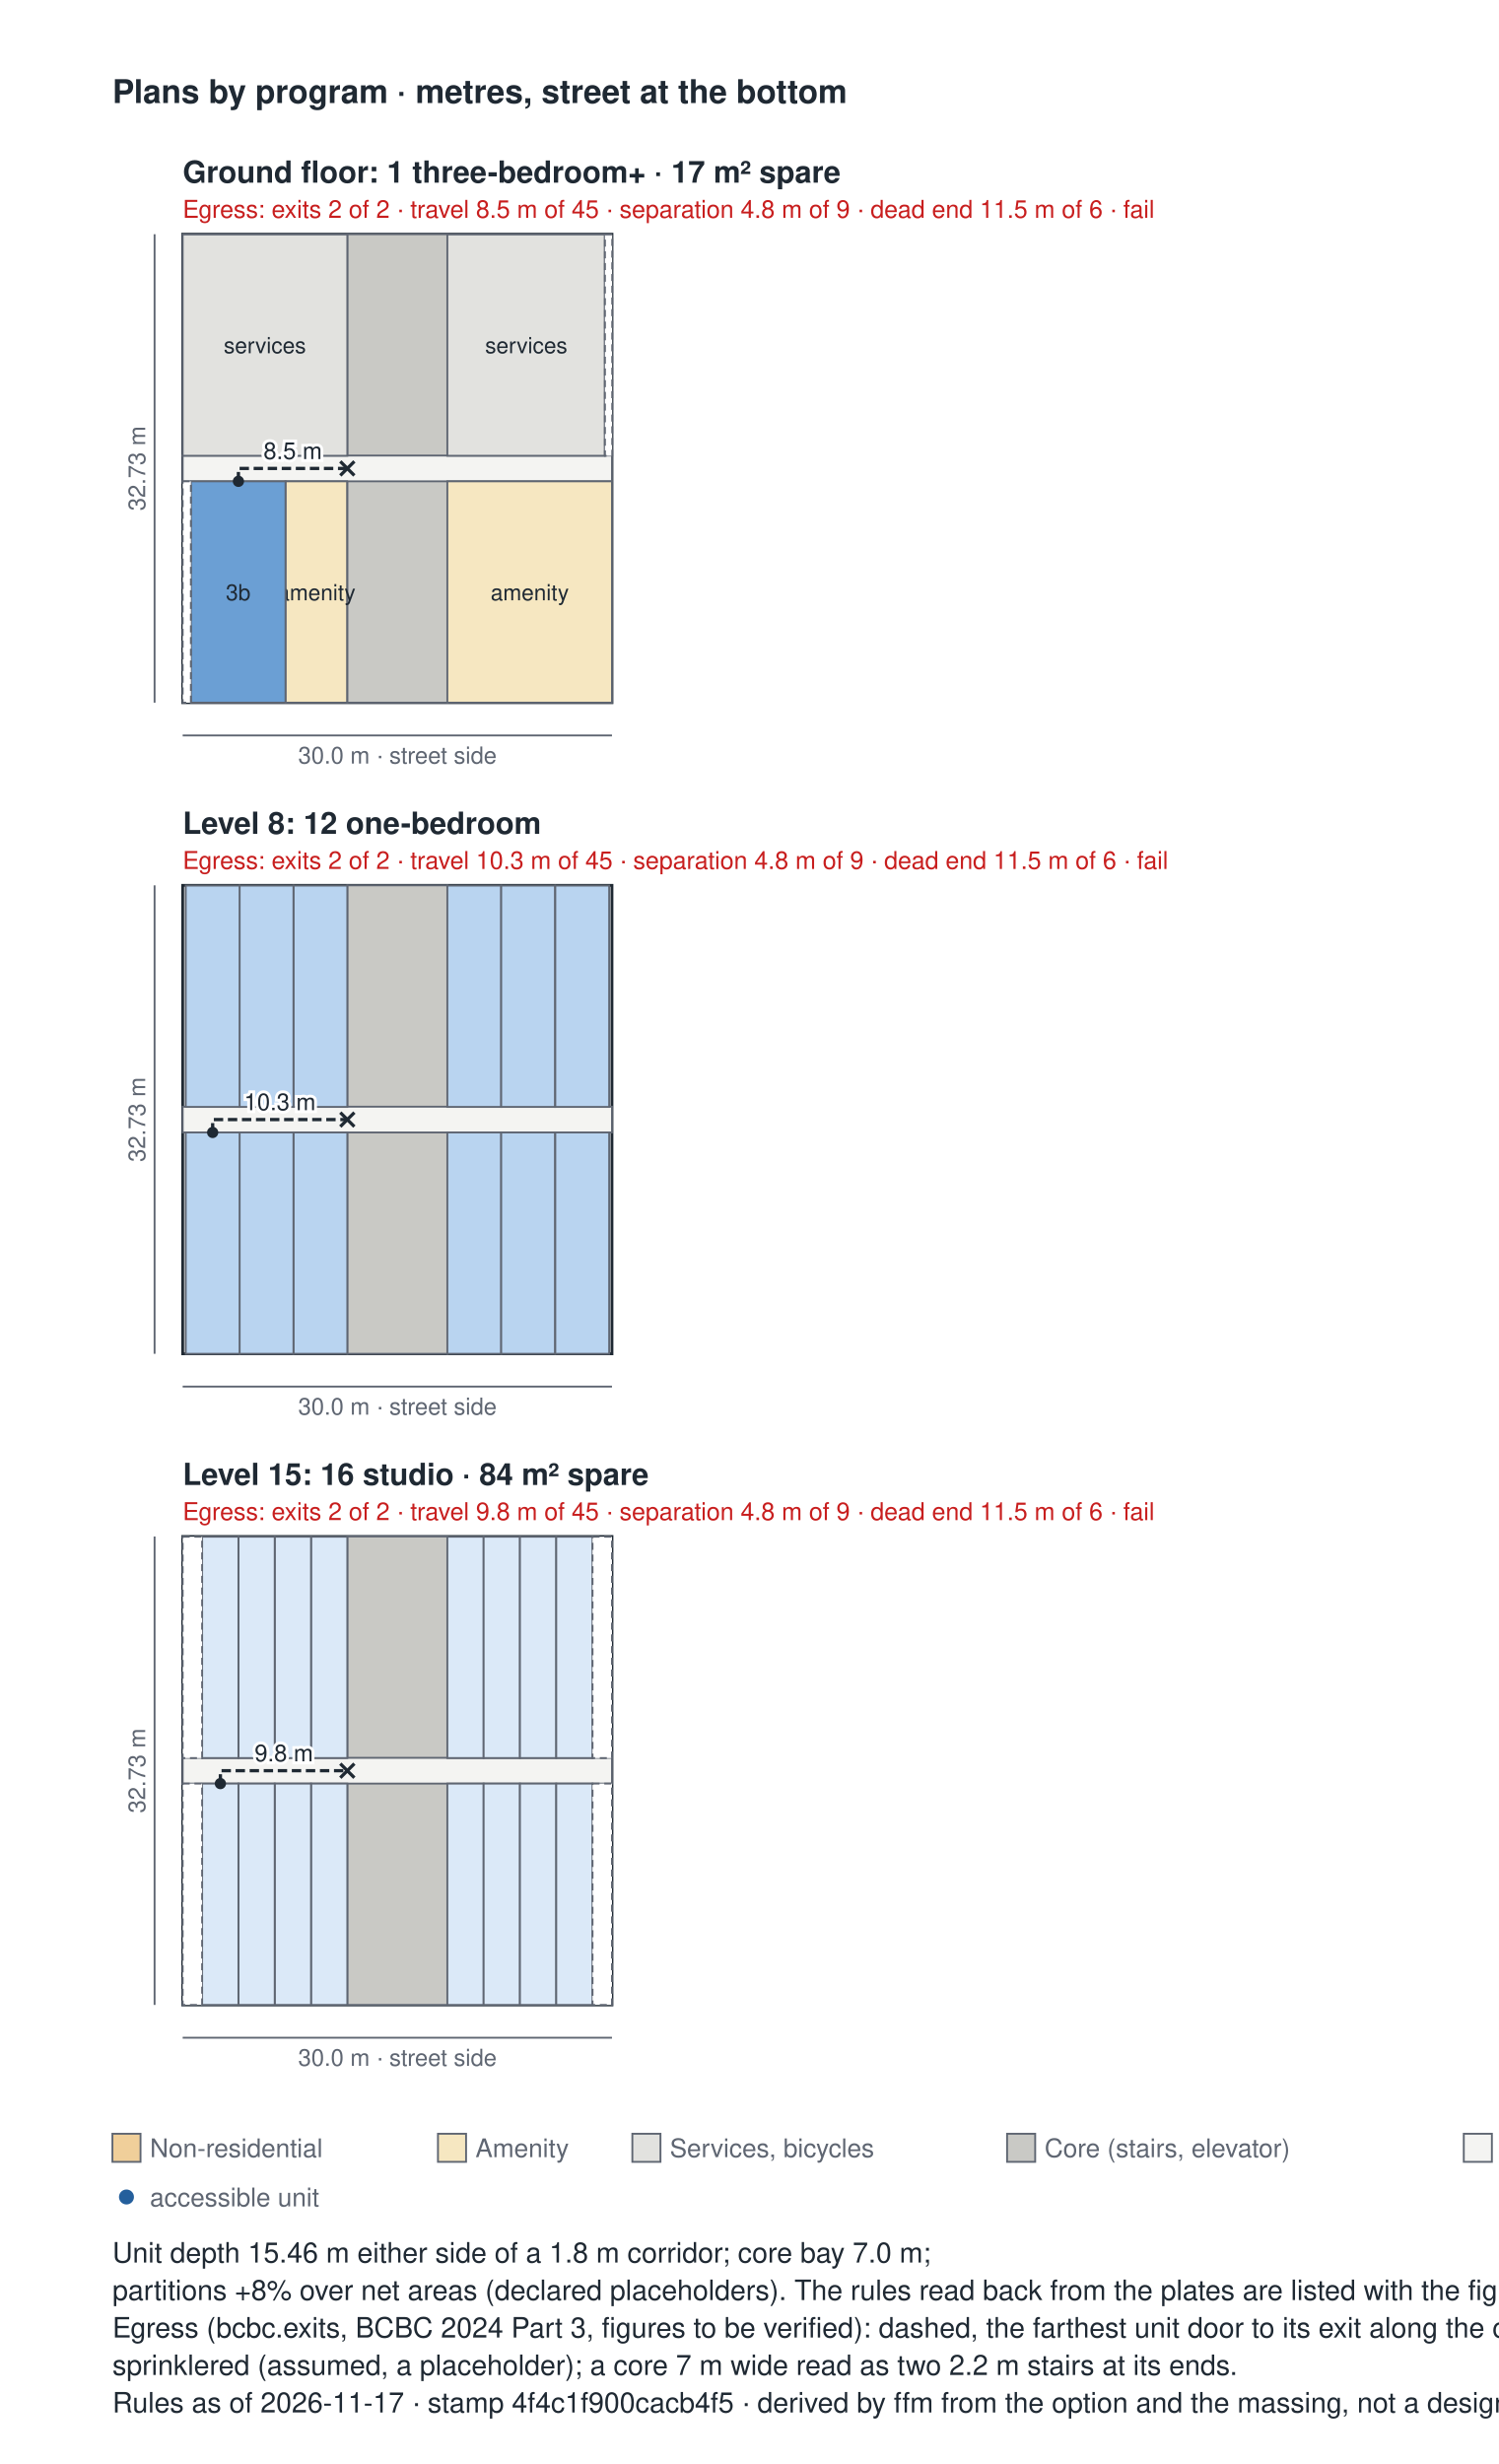
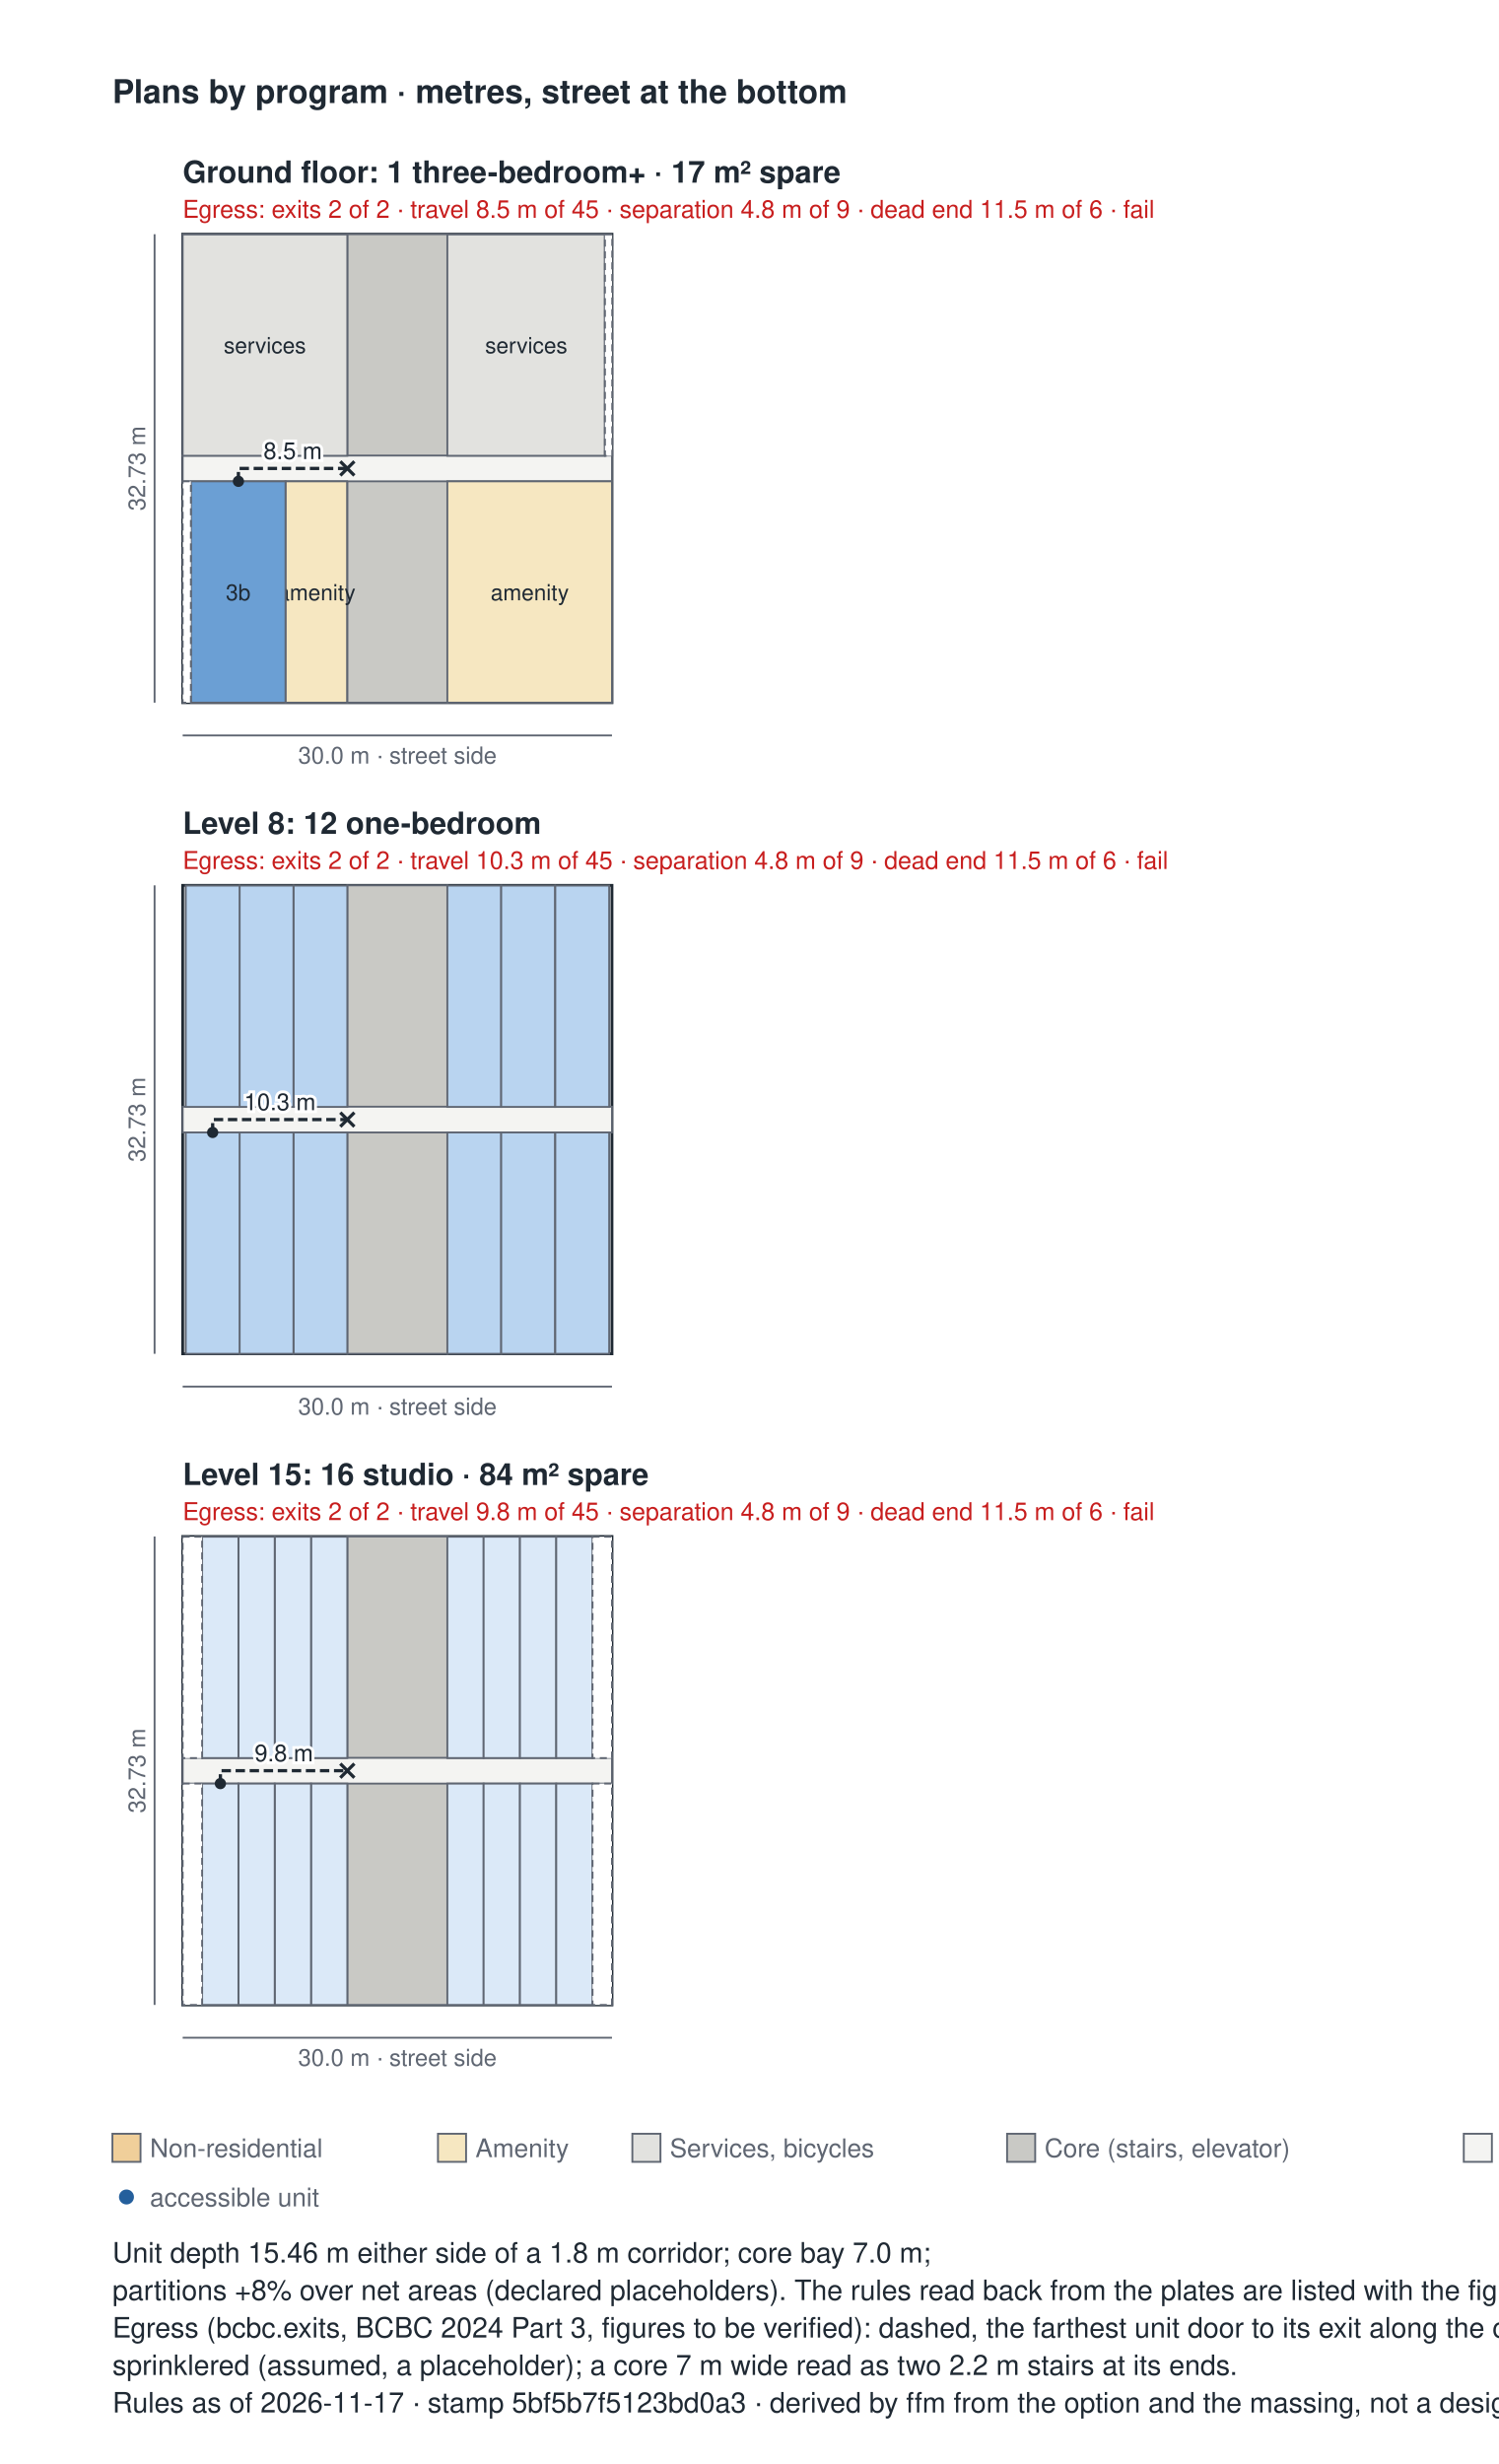
<svg xmlns="http://www.w3.org/2000/svg" width="640" height="1052" viewBox="0 0 640 1052" font-family="IBM Plex Sans, Helvetica, Arial, sans-serif" font-size="12" fill="#1f2933" role="img" aria-label="Floor plans by program">
  <rect width="100%" height="100%" fill="#ffffff" />
  <text x="48" y="44" font-size="14" font-weight="600">Plans by program · metres, street at the bottom</text>
  <text x="78.0" y="78.0" font-size="13" font-weight="600">Ground floor: 1 three-bedroom+ · 17 m² spare</text>
  <text x="78.0" y="93.0" font-size="10.5" fill="#c81e1e">Egress: exits 2 of 2 · travel 8.5 m of 45 · separation 4.8 m of 9 · dead end 11.5 m of 6 · fail</text>
  <rect x="78.0" y="100.0" width="183.3" height="200.0" fill="#f4f4f2" stroke="#1f2933" stroke-width="1.2" />
  <rect x="148.3" y="100.0" width="42.8" height="200.0" fill="#c9c9c5" stroke="#5f6672" stroke-width="0.8" />
  <text x="169.7" y="203.5" font-size="9.5" text-anchor="middle" fill="#1f2933">core</text>
  <rect x="78.0" y="194.5" width="183.3" height="11.0" fill="#f4f4f2" stroke="#5f6672" stroke-width="0.8" />
  <rect x="191.0" y="205.5" width="70.3" height="94.5" fill="#f6e7c1" stroke="#5f6672" stroke-width="0.8" />
  <text x="226.2" y="256.3" font-size="9.5" text-anchor="middle" fill="#1f2933">amenity</text>
  <rect x="121.9" y="205.5" width="26.3" height="94.5" fill="#f6e7c1" stroke="#5f6672" stroke-width="0.8" />
  <text x="135.1" y="256.3" font-size="9.5" text-anchor="middle" fill="#1f2933">amenity</text>
  <rect x="78.0" y="100.1" width="70.3" height="94.5" fill="#e2e2df" stroke="#5f6672" stroke-width="0.8" />
  <text x="113.1" y="150.8" font-size="9.5" text-anchor="middle" fill="#1f2933">services</text>
  <rect x="191.0" y="100.1" width="67.2" height="94.5" fill="#e2e2df" stroke="#5f6672" stroke-width="0.8" />
  <text x="224.7" y="150.8" font-size="9.5" text-anchor="middle" fill="#1f2933">services</text>
  <rect x="81.5" y="205.5" width="40.4" height="94.5" fill="#6b9fd4" stroke="#5f6672" stroke-width="0.8" />
  <text x="101.7" y="256.3" font-size="9.5" text-anchor="middle" fill="#1f2933">3b</text>
  <rect x="78.0" y="205.5" width="3.5" height="94.5" fill="#ffffff" stroke="#5f6672" stroke-width="0.8" stroke-dasharray="3 2" />
  <rect x="258.3" y="100.1" width="3.1" height="94.5" fill="#ffffff" stroke="#5f6672" stroke-width="0.8" stroke-dasharray="3 2" />
  <polyline points="101.8,205.5 101.8,200.0 148.3,200.0" fill="none" stroke="#1f2933" stroke-width="1.4" stroke-dasharray="4 2" />
  <circle cx="101.8" cy="205.5" r="2.4" fill="#1f2933" />
  <path d="M 145.3 197.0 L 151.3 203.0 M 145.3 203.0 L 151.3 197.0" stroke="#1f2933" stroke-width="1.4" />
  <text x="125.0" y="196.0" font-size="10" text-anchor="middle" fill="#1f2933" stroke="#ffffff" stroke-width="2.5" paint-order="stroke">8.5 m</text>
  <line x1="78.0" y1="314.0" x2="261.3" y2="314.0" stroke="#5f6672" stroke-width="0.8" />
  <text x="169.7" y="326.0" font-size="10" text-anchor="middle" fill="#5f6672">30.0 m · street side</text>
  <line x1="66.0" y1="100.0" x2="66.0" y2="300.0" stroke="#5f6672" stroke-width="0.8" />
  <text x="62.0" y="200.0" font-size="10" text-anchor="middle" fill="#5f6672" transform="rotate(-90 62.0 200.0)">32.73 m</text>
  <text x="78.0" y="356.0" font-size="13" font-weight="600">Level 8: 12 one-bedroom</text>
  <text x="78.0" y="371.0" font-size="10.5" fill="#c81e1e">Egress: exits 2 of 2 · travel 10.3 m of 45 · separation 4.8 m of 9 · dead end 11.5 m of 6 · fail</text>
  <rect x="78.0" y="378.0" width="183.3" height="200.0" fill="#f4f4f2" stroke="#1f2933" stroke-width="1.2" />
  <rect x="148.3" y="378.0" width="42.8" height="200.0" fill="#c9c9c5" stroke="#5f6672" stroke-width="0.8" />
  <text x="169.7" y="481.5" font-size="9.5" text-anchor="middle" fill="#1f2933">core</text>
  <rect x="78.0" y="472.5" width="183.3" height="11.0" fill="#f4f4f2" stroke="#5f6672" stroke-width="0.8" />
  <rect x="125.3" y="483.5" width="23.0" height="94.5" fill="#b9d4f0" stroke="#5f6672" stroke-width="0.8" />
  <rect x="102.3" y="483.5" width="23.0" height="94.5" fill="#b9d4f0" stroke="#5f6672" stroke-width="0.8" />
  <rect x="79.3" y="483.5" width="23.0" height="94.5" fill="#b9d4f0" stroke="#5f6672" stroke-width="0.8" />
  <rect x="191.0" y="483.5" width="23.0" height="94.5" fill="#b9d4f0" stroke="#5f6672" stroke-width="0.8" />
  <rect x="214.0" y="483.5" width="23.0" height="94.5" fill="#b9d4f0" stroke="#5f6672" stroke-width="0.8" />
  <rect x="237.1" y="483.5" width="23.0" height="94.5" fill="#b9d4f0" stroke="#5f6672" stroke-width="0.8" />
  <rect x="125.3" y="378.1" width="23.0" height="94.5" fill="#b9d4f0" stroke="#5f6672" stroke-width="0.8" />
  <rect x="102.3" y="378.1" width="23.0" height="94.5" fill="#b9d4f0" stroke="#5f6672" stroke-width="0.8" />
  <rect x="79.3" y="378.1" width="23.0" height="94.5" fill="#b9d4f0" stroke="#5f6672" stroke-width="0.8" />
  <rect x="191.0" y="378.1" width="23.0" height="94.5" fill="#b9d4f0" stroke="#5f6672" stroke-width="0.8" />
  <rect x="214.0" y="378.1" width="23.0" height="94.5" fill="#b9d4f0" stroke="#5f6672" stroke-width="0.8" />
  <rect x="237.1" y="378.1" width="23.0" height="94.5" fill="#b9d4f0" stroke="#5f6672" stroke-width="0.8" />
  <polyline points="90.8,483.5 90.8,478.0 148.3,478.0" fill="none" stroke="#1f2933" stroke-width="1.4" stroke-dasharray="4 2" />
  <circle cx="90.8" cy="483.5" r="2.4" fill="#1f2933" />
  <path d="M 145.3 475.0 L 151.3 481.0 M 145.3 481.0 L 151.3 475.0" stroke="#1f2933" stroke-width="1.4" />
  <text x="119.5" y="474.0" font-size="10" text-anchor="middle" fill="#1f2933" stroke="#ffffff" stroke-width="2.5" paint-order="stroke">10.3 m</text>
  <line x1="78.0" y1="592.0" x2="261.3" y2="592.0" stroke="#5f6672" stroke-width="0.8" />
  <text x="169.7" y="604.0" font-size="10" text-anchor="middle" fill="#5f6672">30.0 m · street side</text>
  <line x1="66.0" y1="378.0" x2="66.0" y2="578.0" stroke="#5f6672" stroke-width="0.8" />
  <text x="62.0" y="478.0" font-size="10" text-anchor="middle" fill="#5f6672" transform="rotate(-90 62.0 478.0)">32.73 m</text>
  <text x="78.0" y="634.0" font-size="13" font-weight="600">Level 15: 16 studio · 84 m² spare</text>
  <text x="78.0" y="649.0" font-size="10.5" fill="#c81e1e">Egress: exits 2 of 2 · travel 9.8 m of 45 · separation 4.8 m of 9 · dead end 11.5 m of 6 · fail</text>
  <rect x="78.0" y="656.0" width="183.3" height="200.0" fill="#f4f4f2" stroke="#1f2933" stroke-width="1.2" />
  <rect x="148.3" y="656.0" width="42.8" height="200.0" fill="#c9c9c5" stroke="#5f6672" stroke-width="0.8" />
  <text x="169.7" y="759.5" font-size="9.5" text-anchor="middle" fill="#1f2933">core</text>
  <rect x="78.0" y="750.5" width="183.3" height="11.0" fill="#f4f4f2" stroke="#5f6672" stroke-width="0.8" />
  <rect x="132.8" y="761.5" width="15.5" height="94.5" fill="#dbe9f8" stroke="#5f6672" stroke-width="0.8" />
  <rect x="117.3" y="761.5" width="15.5" height="94.5" fill="#dbe9f8" stroke="#5f6672" stroke-width="0.8" />
  <rect x="101.8" y="761.5" width="15.5" height="94.5" fill="#dbe9f8" stroke="#5f6672" stroke-width="0.8" />
  <rect x="86.3" y="761.5" width="15.5" height="94.5" fill="#dbe9f8" stroke="#5f6672" stroke-width="0.8" />
  <rect x="191.0" y="761.5" width="15.5" height="94.5" fill="#dbe9f8" stroke="#5f6672" stroke-width="0.8" />
  <rect x="206.5" y="761.5" width="15.5" height="94.5" fill="#dbe9f8" stroke="#5f6672" stroke-width="0.8" />
  <rect x="222.0" y="761.5" width="15.5" height="94.5" fill="#dbe9f8" stroke="#5f6672" stroke-width="0.8" />
  <rect x="237.5" y="761.5" width="15.5" height="94.5" fill="#dbe9f8" stroke="#5f6672" stroke-width="0.8" />
  <rect x="132.8" y="656.1" width="15.5" height="94.5" fill="#dbe9f8" stroke="#5f6672" stroke-width="0.8" />
  <rect x="117.3" y="656.1" width="15.5" height="94.5" fill="#dbe9f8" stroke="#5f6672" stroke-width="0.8" />
  <rect x="101.8" y="656.1" width="15.5" height="94.5" fill="#dbe9f8" stroke="#5f6672" stroke-width="0.8" />
  <rect x="86.3" y="656.1" width="15.5" height="94.5" fill="#dbe9f8" stroke="#5f6672" stroke-width="0.8" />
  <rect x="191.0" y="656.1" width="15.5" height="94.5" fill="#dbe9f8" stroke="#5f6672" stroke-width="0.8" />
  <rect x="206.5" y="656.1" width="15.5" height="94.5" fill="#dbe9f8" stroke="#5f6672" stroke-width="0.8" />
  <rect x="222.0" y="656.1" width="15.5" height="94.5" fill="#dbe9f8" stroke="#5f6672" stroke-width="0.8" />
  <rect x="237.5" y="656.1" width="15.5" height="94.5" fill="#dbe9f8" stroke="#5f6672" stroke-width="0.8" />
  <rect x="78.0" y="761.5" width="8.3" height="94.5" fill="#ffffff" stroke="#5f6672" stroke-width="0.8" stroke-dasharray="3 2" />
  <rect x="253.0" y="761.5" width="8.3" height="94.5" fill="#ffffff" stroke="#5f6672" stroke-width="0.8" stroke-dasharray="3 2" />
  <rect x="78.0" y="656.1" width="8.3" height="94.5" fill="#ffffff" stroke="#5f6672" stroke-width="0.8" stroke-dasharray="3 2" />
  <rect x="253.0" y="656.1" width="8.3" height="94.5" fill="#ffffff" stroke="#5f6672" stroke-width="0.8" stroke-dasharray="3 2" />
  <polyline points="94.1,761.5 94.1,756.0 148.3,756.0" fill="none" stroke="#1f2933" stroke-width="1.4" stroke-dasharray="4 2" />
  <circle cx="94.1" cy="761.5" r="2.4" fill="#1f2933" />
  <path d="M 145.3 753.0 L 151.3 759.0 M 145.3 759.0 L 151.3 753.0" stroke="#1f2933" stroke-width="1.4" />
  <text x="121.2" y="752.0" font-size="10" text-anchor="middle" fill="#1f2933" stroke="#ffffff" stroke-width="2.5" paint-order="stroke">9.8 m</text>
  <line x1="78.0" y1="870.0" x2="261.3" y2="870.0" stroke="#5f6672" stroke-width="0.8" />
  <text x="169.7" y="882.0" font-size="10" text-anchor="middle" fill="#5f6672">30.0 m · street side</text>
  <line x1="66.0" y1="656.0" x2="66.0" y2="856.0" stroke="#5f6672" stroke-width="0.8" />
  <text x="62.0" y="756.0" font-size="10" text-anchor="middle" fill="#5f6672" transform="rotate(-90 62.0 756.0)">32.73 m</text>
  <rect x="48.0" y="911.0" width="12" height="12" fill="#f0cf9a" stroke="#5f6672" stroke-width="0.8" />
  <text x="64.0" y="921.0" fill="#5f6672" font-size="11">Non-residential</text>
  <rect x="187.0" y="911.0" width="12" height="12" fill="#f6e7c1" stroke="#5f6672" stroke-width="0.8" />
  <text x="203.0" y="921.0" fill="#5f6672" font-size="11">Amenity</text>
  <rect x="270.0" y="911.0" width="12" height="12" fill="#e2e2df" stroke="#5f6672" stroke-width="0.8" />
  <text x="286.0" y="921.0" fill="#5f6672" font-size="11">Services, bicycles</text>
  <rect x="430.0" y="911.0" width="12" height="12" fill="#c9c9c5" stroke="#5f6672" stroke-width="0.8" />
  <text x="446.0" y="921.0" fill="#5f6672" font-size="11">Core (stairs, elevator)</text>
  <rect x="625.0" y="911.0" width="12" height="12" fill="#f4f4f2" stroke="#5f6672" stroke-width="0.8" />
  <text x="641.0" y="921.0" fill="#5f6672" font-size="11">Corridor</text>
  <rect x="715.0" y="911.0" width="12" height="12" fill="#6b9fd4" stroke="#5f6672" stroke-width="0.8" />
  <text x="731.0" y="921.0" fill="#5f6672" font-size="11">Three-bedroom+</text>
  <rect x="847.0" y="911.0" width="12" height="12" fill="#8fb8e3" stroke="#5f6672" stroke-width="0.8" />
  <text x="863.0" y="921.0" fill="#5f6672" font-size="11">Two-bedroom</text>
  <rect x="958.0" y="911.0" width="12" height="12" fill="#b9d4f0" stroke="#5f6672" stroke-width="0.8" />
  <text x="974.0" y="921.0" fill="#5f6672" font-size="11">One-bedroom</text>
  <rect x="1069.0" y="911.0" width="12" height="12" fill="#dbe9f8" stroke="#5f6672" stroke-width="0.8" />
  <text x="1085.0" y="921.0" fill="#5f6672" font-size="11">Studio</text>
  <rect x="1145.0" y="911.0" width="12" height="12" fill="#ffffff" stroke="#5f6672" stroke-width="0.8" />
  <text x="1161.0" y="921.0" fill="#5f6672" font-size="11">Spare</text>
  <circle cx="54" cy="938.0" r="3.2" fill="#245f9c" />
  <text x="64" y="942.0" font-size="11" fill="#5f6672">accessible unit</text>
  <text x="48.0" y="966.0" fill="#1f2933">Unit depth 15.46 m either side of a 1.8 m corridor; core bay 7.0 m;</text>
  <text x="48.0" y="982.0" fill="#1f2933">partitions +8% over net areas (declared placeholders). The rules read back from the plates are listed with the figure.</text>
  <text x="48.0" y="998.0" fill="#1f2933">Egress (bcbc.exits, BCBC 2024 Part 3, figures to be verified): dashed, the farthest unit door to its exit along the corridor;</text>
  <text x="48.0" y="1014.0" fill="#1f2933">sprinklered (assumed, a placeholder); a core 7 m wide read as two 2.2 m stairs at its ends.</text>
-   <text x="48.0" y="1030.0" fill="#1f2933">Rules as of 2026-11-17 · stamp 4f4c1f900cacb4f5 · derived by ffm from the option and the massing, not a design</text>
+   <text x="48.0" y="1030.0" fill="#1f2933">Rules as of 2026-11-17 · stamp 5bf5b7f5123bd0a3 · derived by ffm from the option and the massing, not a design</text>
</svg>
